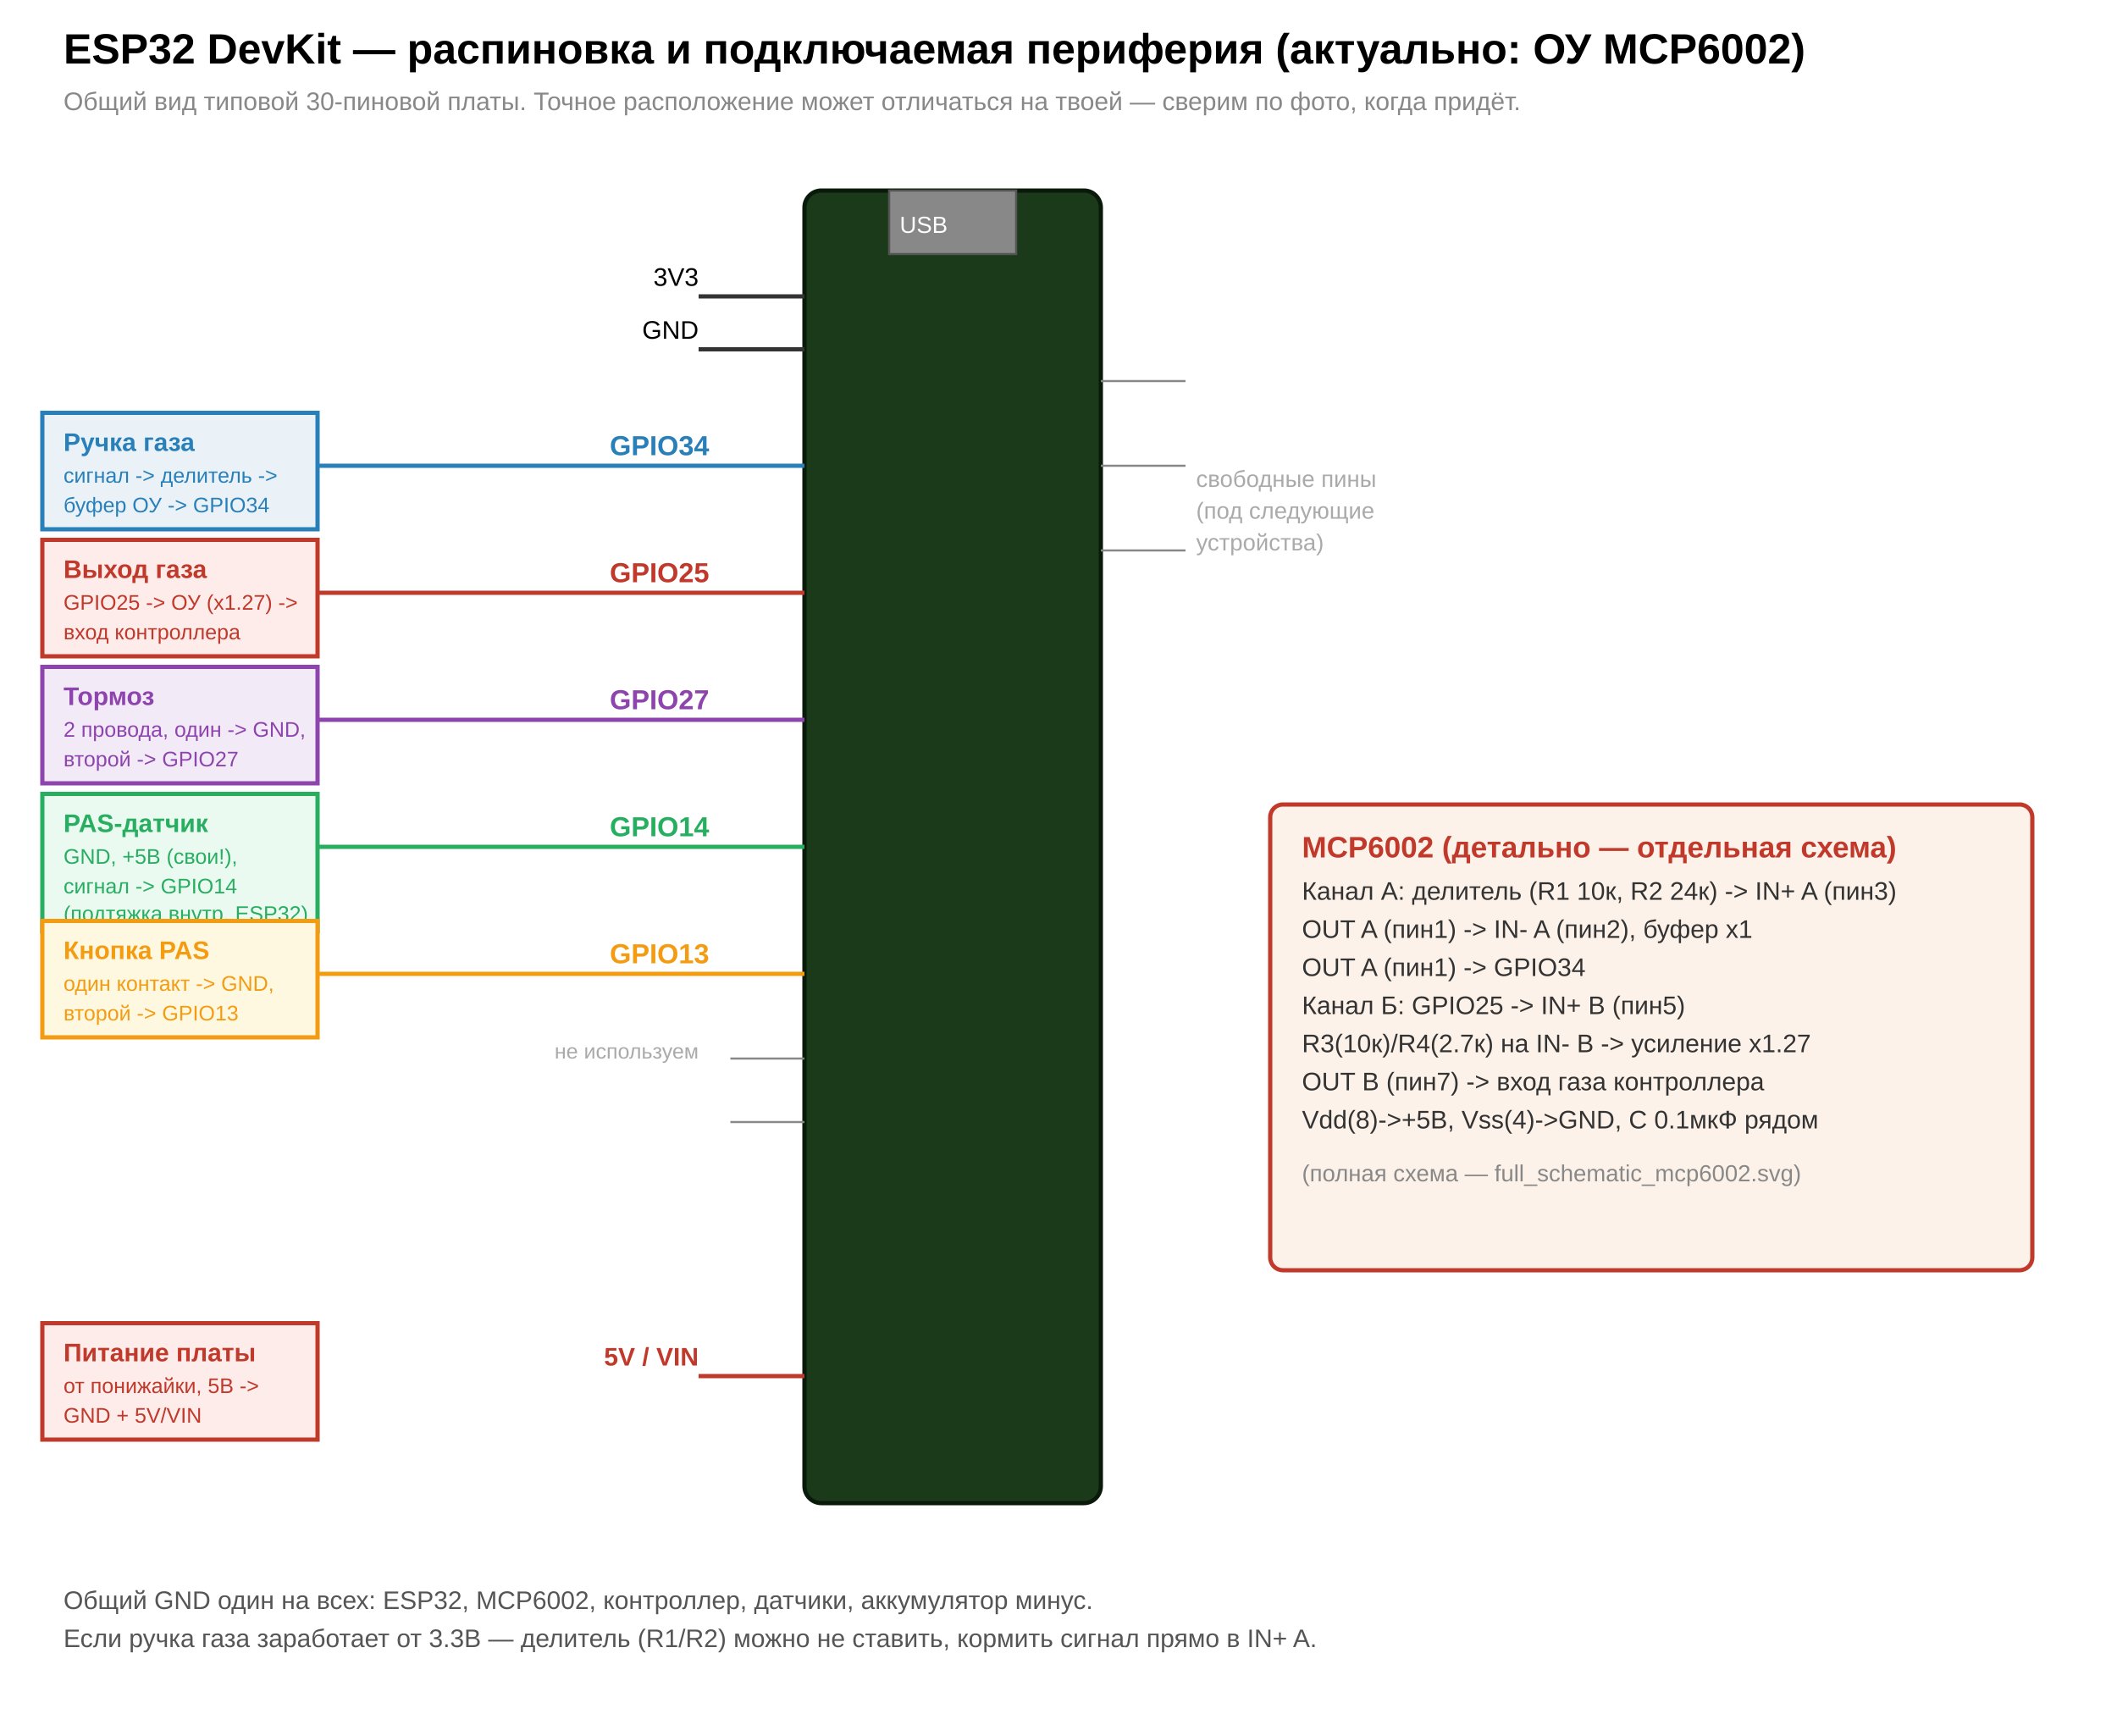
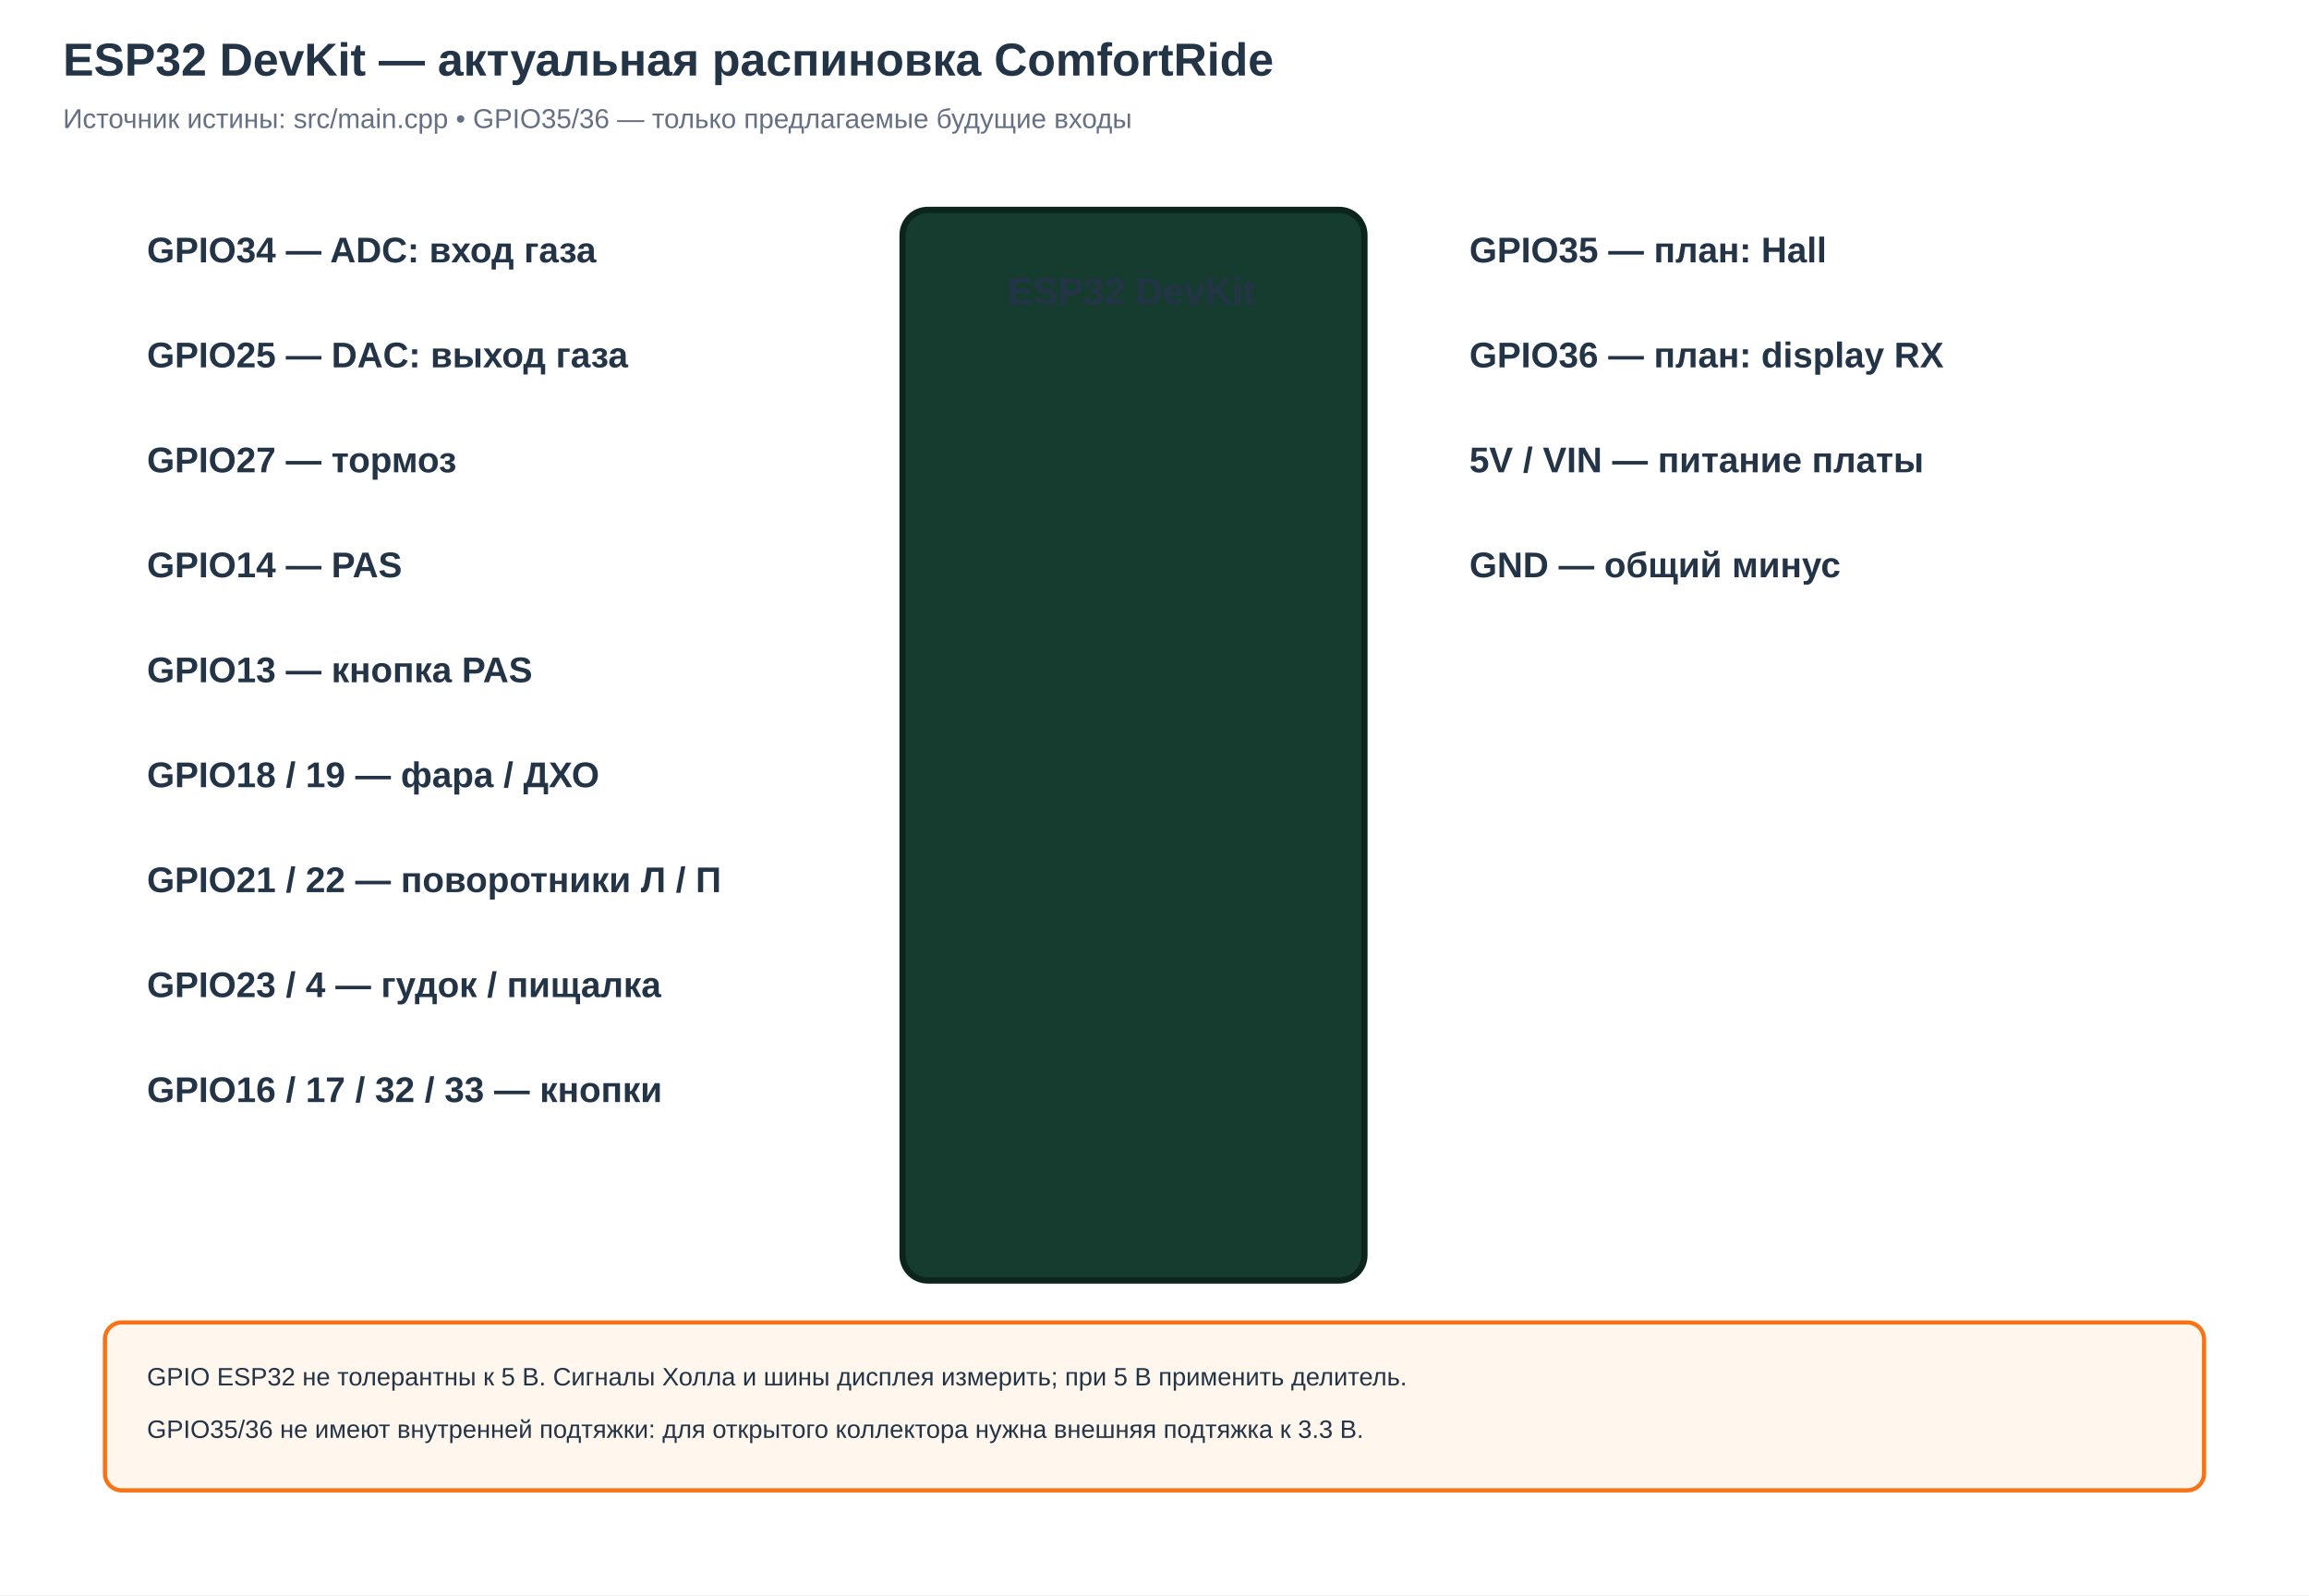
- <svg xmlns="http://www.w3.org/2000/svg" width="1000" height="820" viewBox="0 0 1000 820" font-family="Arial, sans-serif">
-   <rect width="1000" height="820" fill="#ffffff" />
-   <text x="30" y="30" font-size="20" font-weight="bold">ESP32 DevKit — распиновка и подключаемая периферия (актуально: ОУ MCP6002)</text>
-   <text x="30" y="52" font-size="12" fill="#888">Общий вид типовой 30-пиновой платы. Точное расположение может отличаться на твоей — сверим по фото, когда придёт.</text>
-   <rect x="380" y="90" width="140" height="620" rx="8" fill="#1a3a1a" stroke="#0a1a0a" stroke-width="2" />
-   <rect x="420" y="90" width="60" height="30" fill="#888" stroke="#555" />
-   <text x="425" y="110" font-size="11" fill="#fff">USB</text>
-   <text x="400" y="720" font-size="12" fill="#fff" font-weight="bold">ESP32 DevKit</text>
-   <line x1="380" y1="140" x2="330" y2="140" stroke="#333" stroke-width="2" />
-   <text x="330" y="135" font-size="12" text-anchor="end">3V3</text>
-   <line x1="380" y1="165" x2="330" y2="165" stroke="#333" stroke-width="2" />
-   <text x="330" y="160" font-size="12" text-anchor="end">GND</text>
-   <line x1="380" y1="220" x2="150" y2="220" stroke="#2980b9" stroke-width="2" />
-   <text x="335" y="215" font-size="13" font-weight="bold" fill="#2980b9" text-anchor="end">GPIO34</text>
-   <line x1="380" y1="280" x2="150" y2="280" stroke="#c0392b" stroke-width="2" />
-   <text x="335" y="275" font-size="13" font-weight="bold" fill="#c0392b" text-anchor="end">GPIO25</text>
-   <line x1="380" y1="340" x2="150" y2="340" stroke="#8e44ad" stroke-width="2" />
-   <text x="335" y="335" font-size="13" font-weight="bold" fill="#8e44ad" text-anchor="end">GPIO27</text>
-   <line x1="380" y1="400" x2="150" y2="400" stroke="#27ae60" stroke-width="2" />
-   <text x="335" y="395" font-size="13" font-weight="bold" fill="#27ae60" text-anchor="end">GPIO14</text>
-   <line x1="380" y1="460" x2="150" y2="460" stroke="#f39c12" stroke-width="2" />
-   <text x="335" y="455" font-size="13" font-weight="bold" fill="#f39c12" text-anchor="end">GPIO13</text>
-   <line x1="380" y1="500" x2="345" y2="500" stroke="#888" stroke-width="1" />
-   <line x1="380" y1="530" x2="345" y2="530" stroke="#888" stroke-width="1" />
-   <text x="330" y="500" font-size="10" fill="#aaa" text-anchor="end">не используем</text>
-   <line x1="380" y1="650" x2="330" y2="650" stroke="#c0392b" stroke-width="2" />
-   <text x="330" y="645" font-size="12" font-weight="bold" fill="#c0392b" text-anchor="end">5V / VIN</text>
-   <line x1="520" y1="180" x2="560" y2="180" stroke="#888" stroke-width="1" />
-   <line x1="520" y1="220" x2="560" y2="220" stroke="#888" stroke-width="1" />
-   <line x1="520" y1="260" x2="560" y2="260" stroke="#888" stroke-width="1" />
-   <text x="565" y="230" font-size="11" fill="#aaa">свободные пины</text>
-   <text x="565" y="245" font-size="11" fill="#aaa">(под следующие</text>
-   <text x="565" y="260" font-size="11" fill="#aaa">устройства)</text>
-   <rect x="20" y="195" width="130" height="55" fill="#eaf2f8" stroke="#2980b9" stroke-width="2" />
-   <text x="30" y="213" font-size="12" font-weight="bold" fill="#2980b9">Ручка газа</text>
-   <text x="30" y="228" font-size="10" fill="#2980b9">сигнал -&gt; делитель -&gt;
-   </text>
-   <text x="30" y="242" font-size="10" fill="#2980b9">буфер ОУ -&gt; GPIO34</text>
-   <rect x="20" y="255" width="130" height="55" fill="#fdecea" stroke="#c0392b" stroke-width="2" />
-   <text x="30" y="273" font-size="12" font-weight="bold" fill="#c0392b">Выход газа</text>
-   <text x="30" y="288" font-size="10" fill="#c0392b">GPIO25 -&gt; ОУ (x1.27) -&gt;</text>
-   <text x="30" y="302" font-size="10" fill="#c0392b">вход контроллера</text>
-   <rect x="20" y="315" width="130" height="55" fill="#f3eaf8" stroke="#8e44ad" stroke-width="2" />
-   <text x="30" y="333" font-size="12" font-weight="bold" fill="#8e44ad">Тормоз</text>
-   <text x="30" y="348" font-size="10" fill="#8e44ad">2 провода, один -&gt; GND,</text>
-   <text x="30" y="362" font-size="10" fill="#8e44ad">второй -&gt; GPIO27</text>
-   <rect x="20" y="375" width="130" height="65" fill="#eafaf1" stroke="#27ae60" stroke-width="2" />
-   <text x="30" y="393" font-size="12" font-weight="bold" fill="#27ae60">PAS-датчик</text>
-   <text x="30" y="408" font-size="10" fill="#27ae60">GND, +5В (свои!),</text>
-   <text x="30" y="422" font-size="10" fill="#27ae60">сигнал -&gt; GPIO14</text>
-   <text x="30" y="435" font-size="10" fill="#27ae60">(подтяжка внутр. ESP32)</text>
-   <rect x="20" y="435" width="130" height="55" fill="#fff8e1" stroke="#f39c12" stroke-width="2" />
-   <text x="30" y="453" font-size="12" font-weight="bold" fill="#f39c12">Кнопка PAS</text>
-   <text x="30" y="468" font-size="10" fill="#f39c12">один контакт -&gt; GND,</text>
-   <text x="30" y="482" font-size="10" fill="#f39c12">второй -&gt; GPIO13</text>
-   <rect x="20" y="625" width="130" height="55" fill="#fdecea" stroke="#c0392b" stroke-width="2" />
-   <text x="30" y="643" font-size="12" font-weight="bold" fill="#c0392b">Питание платы</text>
-   <text x="30" y="658" font-size="10" fill="#c0392b">от понижайки, 5В -&gt;</text>
-   <text x="30" y="672" font-size="10" fill="#c0392b">GND + 5V/VIN</text>
-   <rect x="600" y="380" width="360" height="220" fill="#fdf2e9" stroke="#c0392b" stroke-width="2" rx="6" />
-   <text x="615" y="405" font-size="14" font-weight="bold" fill="#c0392b">MCP6002 (детально — отдельная схема)</text>
-   <text x="615" y="425" font-size="12" fill="#333">Канал А: делитель (R1 10к, R2 24к) -&gt; IN+ A (пин3)</text>
-   <text x="615" y="443" font-size="12" fill="#333">OUT A (пин1) -&gt; IN- A (пин2), буфер x1</text>
-   <text x="615" y="461" font-size="12" fill="#333">OUT A (пин1) -&gt; GPIO34</text>
-   <text x="615" y="479" font-size="12" fill="#333">Канал Б: GPIO25 -&gt; IN+ B (пин5)</text>
-   <text x="615" y="497" font-size="12" fill="#333">R3(10к)/R4(2.7к) на IN- B -&gt; усиление x1.27</text>
-   <text x="615" y="515" font-size="12" fill="#333">OUT B (пин7) -&gt; вход газа контроллера</text>
-   <text x="615" y="533" font-size="12" fill="#333">Vdd(8)-&gt;+5В, Vss(4)-&gt;GND, C 0.1мкФ рядом</text>
-   <text x="615" y="558" font-size="11" fill="#888">(полная схема — full_schematic_mcp6002.svg)</text>
-   <text x="30" y="760" font-size="12" fill="#555">Общий GND один на всех: ESP32, MCP6002, контроллер, датчики, аккумулятор минус.</text>
-   <text x="30" y="778" font-size="12" fill="#555">Если ручка газа заработает от 3.3В — делитель (R1/R2) можно не ставить, кормить сигнал прямо в IN+ A.</text>
+ <svg xmlns="http://www.w3.org/2000/svg" width="1100" height="760" viewBox="0 0 1100 760">
+   <style>text{font-family:Arial,sans-serif;fill:#243447}.title{font-size:22px;font-weight:bold}.sub{font-size:13px;fill:#667085}.head{font-size:17px;font-weight:bold;fill:#1d4ed8}.box{fill:#f8fafc;stroke:#2563eb;stroke-width:2}.actual{fill:#ecfdf5;stroke:#059669;stroke-width:2}.arch{fill:#fef2f2;stroke:#dc2626;stroke-width:2}.warn{fill:#fff7ed;stroke:#f97316;stroke-width:2}.line{stroke:#2563eb;stroke-width:3}.power{stroke:#ea580c;stroke-width:3}.gnd{stroke:#111827;stroke-width:3}.signal{stroke:#7c3aed;stroke-width:3}</style>
+   <rect width="1100" height="760" fill="#fff" />
+   <text x="30" y="36" class="title">ESP32 DevKit — актуальная распиновка ComfortRide</text>
+   <text x="30" y="61" class="sub">Источник истины: src/main.cpp • GPIO35/36 — только предлагаемые будущие входы</text>
+   <rect x="430" y="100" width="220" height="510" rx="12" fill="#163b2f" stroke="#0b241c" stroke-width="3" />
+   <text x="480" y="145" fill="#fff" font-size="18" font-weight="bold">ESP32 DevKit</text>
+   <g class="head">
+     <text x="70" y="125">GPIO34 — ADC: вход газа</text>
+     <text x="70" y="175">GPIO25 — DAC: выход газа</text>
+     <text x="70" y="225">GPIO27 — тормоз</text>
+     <text x="70" y="275">GPIO14 — PAS</text>
+     <text x="70" y="325">GPIO13 — кнопка PAS</text>
+     <text x="70" y="375">GPIO18 / 19 — фара / ДХО</text>
+     <text x="70" y="425">GPIO21 / 22 — поворотники Л / П</text>
+     <text x="70" y="475">GPIO23 / 4 — гудок / пищалка</text>
+     <text x="70" y="525">GPIO16 / 17 / 32 / 33 — кнопки</text>
+   </g>
+   <g class="head">
+     <text x="700" y="125">GPIO35 — план: Hall</text>
+     <text x="700" y="175">GPIO36 — план: display RX</text>
+     <text x="700" y="225">5V / VIN — питание платы</text>
+     <text x="700" y="275">GND — общий минус</text>
+   </g>
+   <rect x="50" y="630" width="1000" height="80" class="warn" rx="8" />
+   <text x="70" y="660">GPIO ESP32 не толерантны к 5 В. Сигналы Холла и шины дисплея измерить; при 5 В применить делитель.</text>
+   <text x="70" y="685">GPIO35/36 не имеют внутренней подтяжки: для открытого коллектора нужна внешняя подтяжка к 3.3 В.</text>
</svg>
